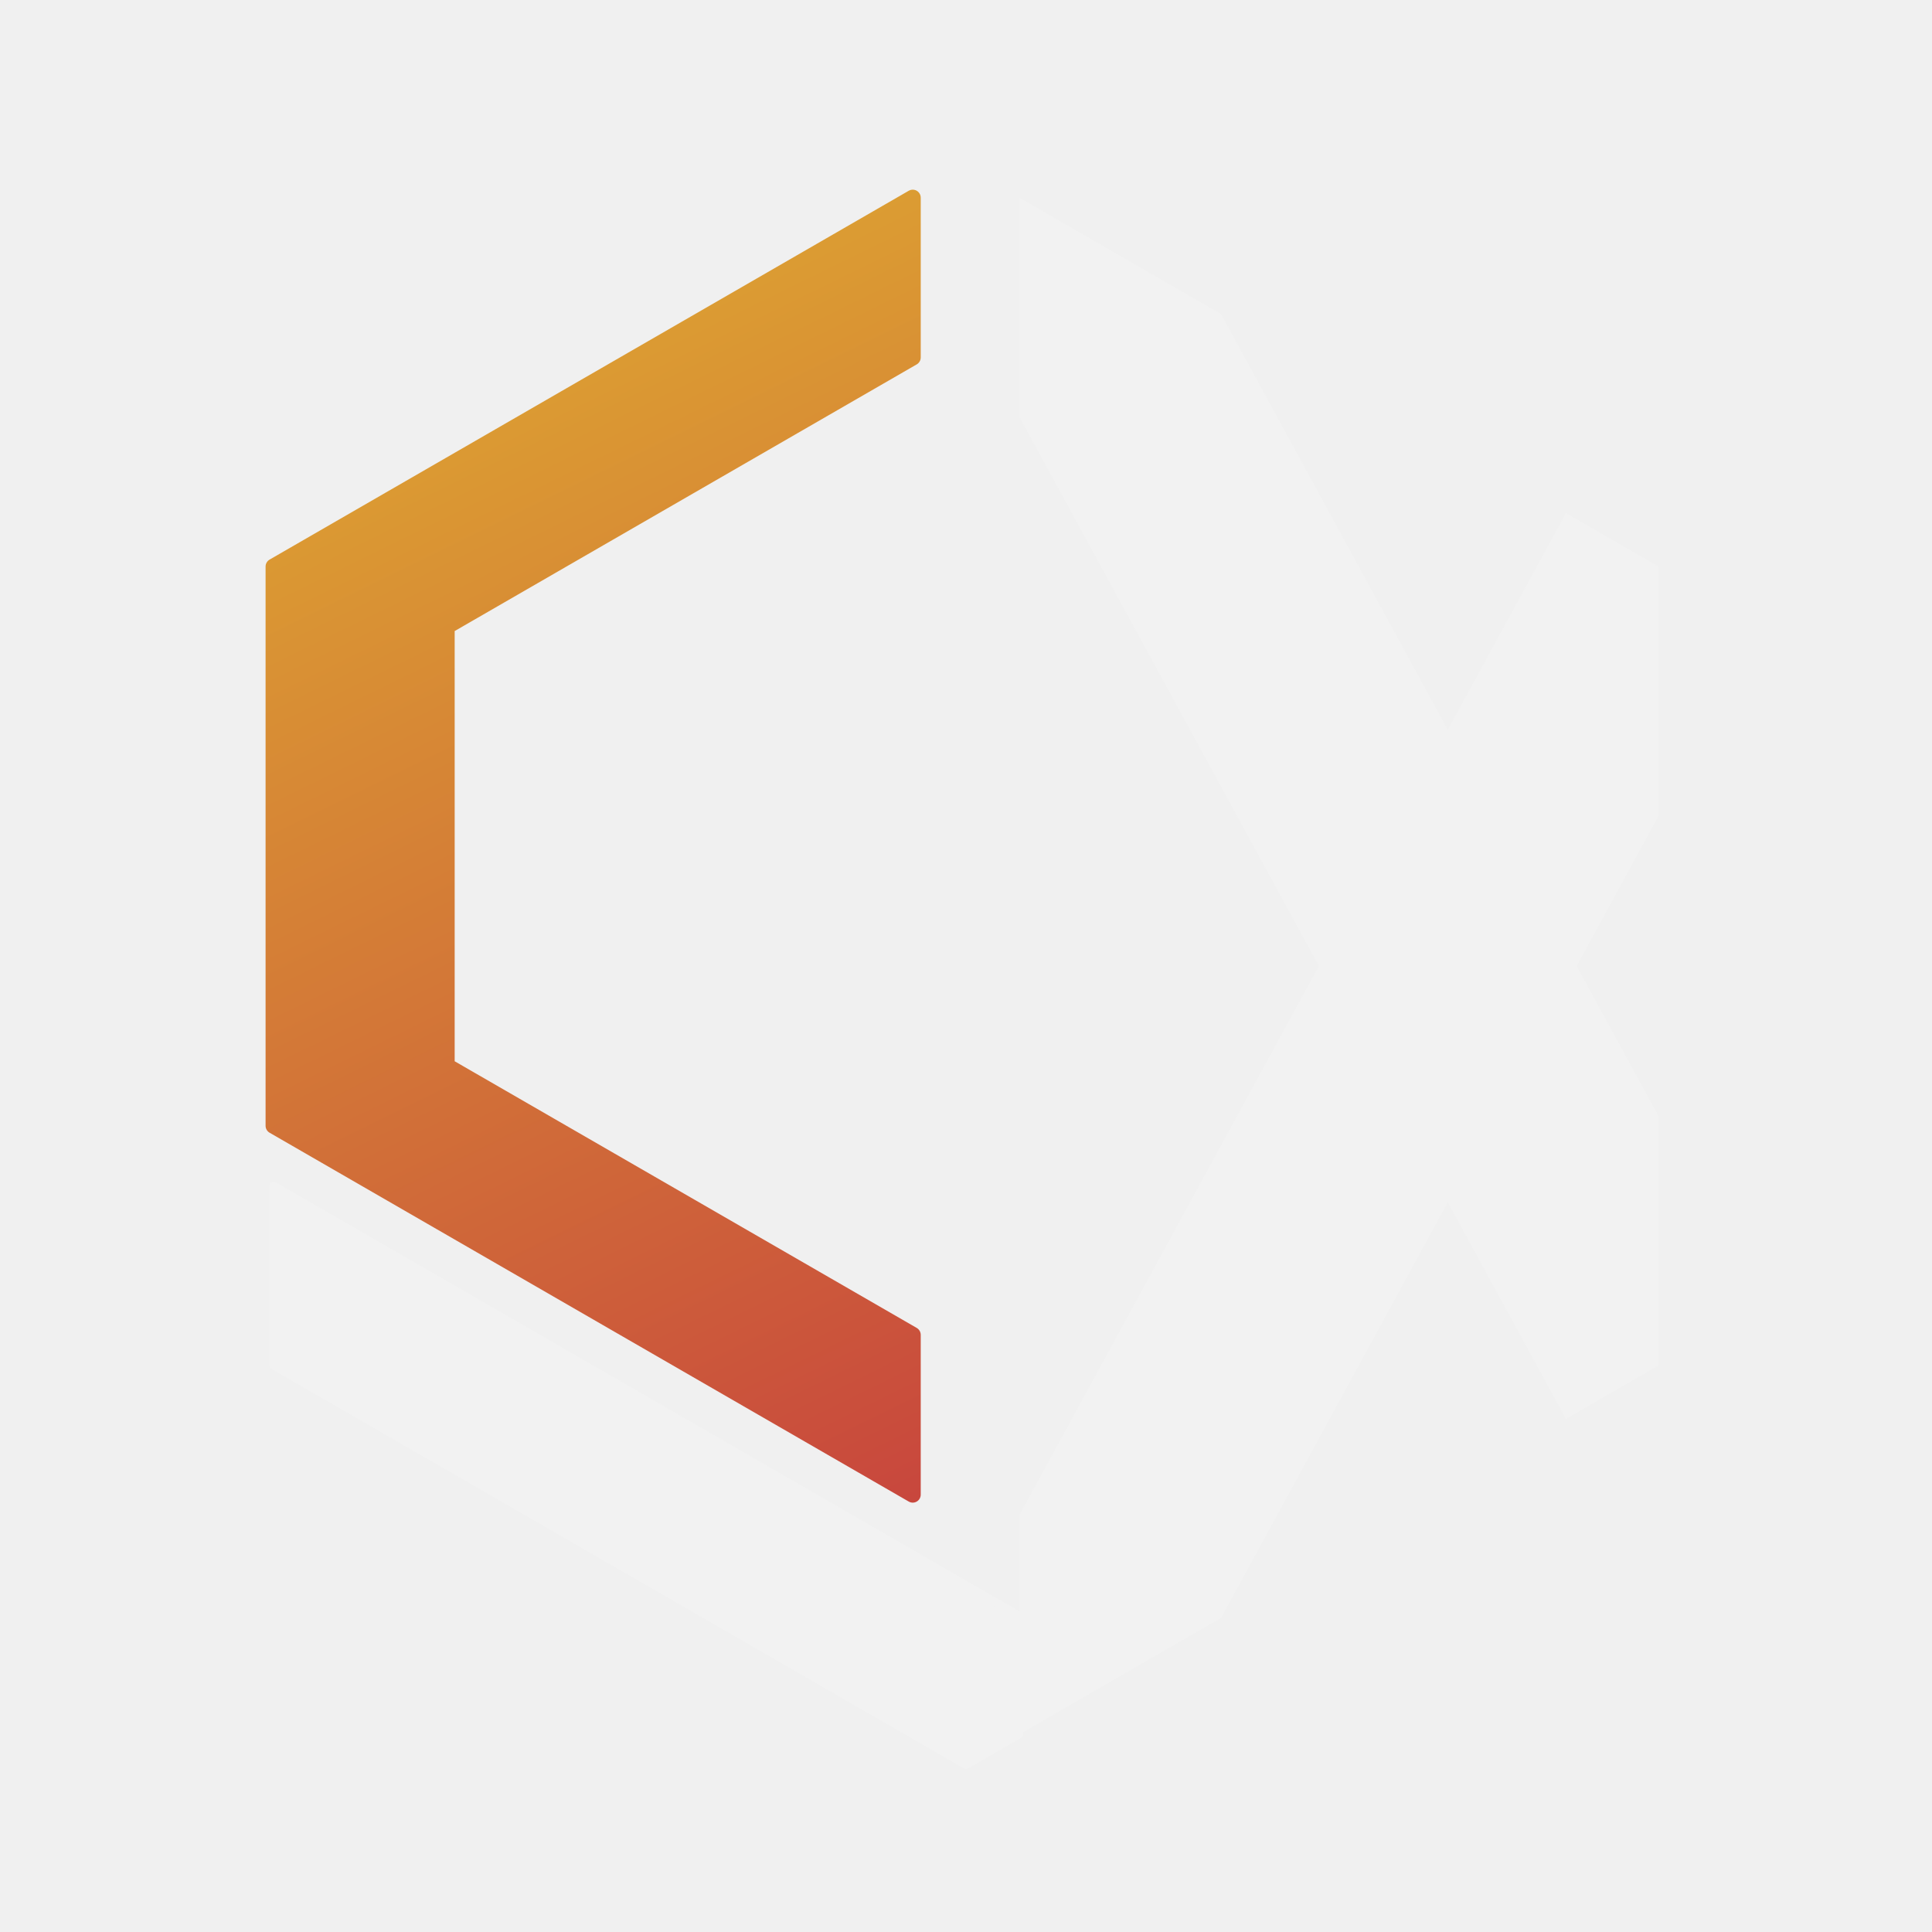
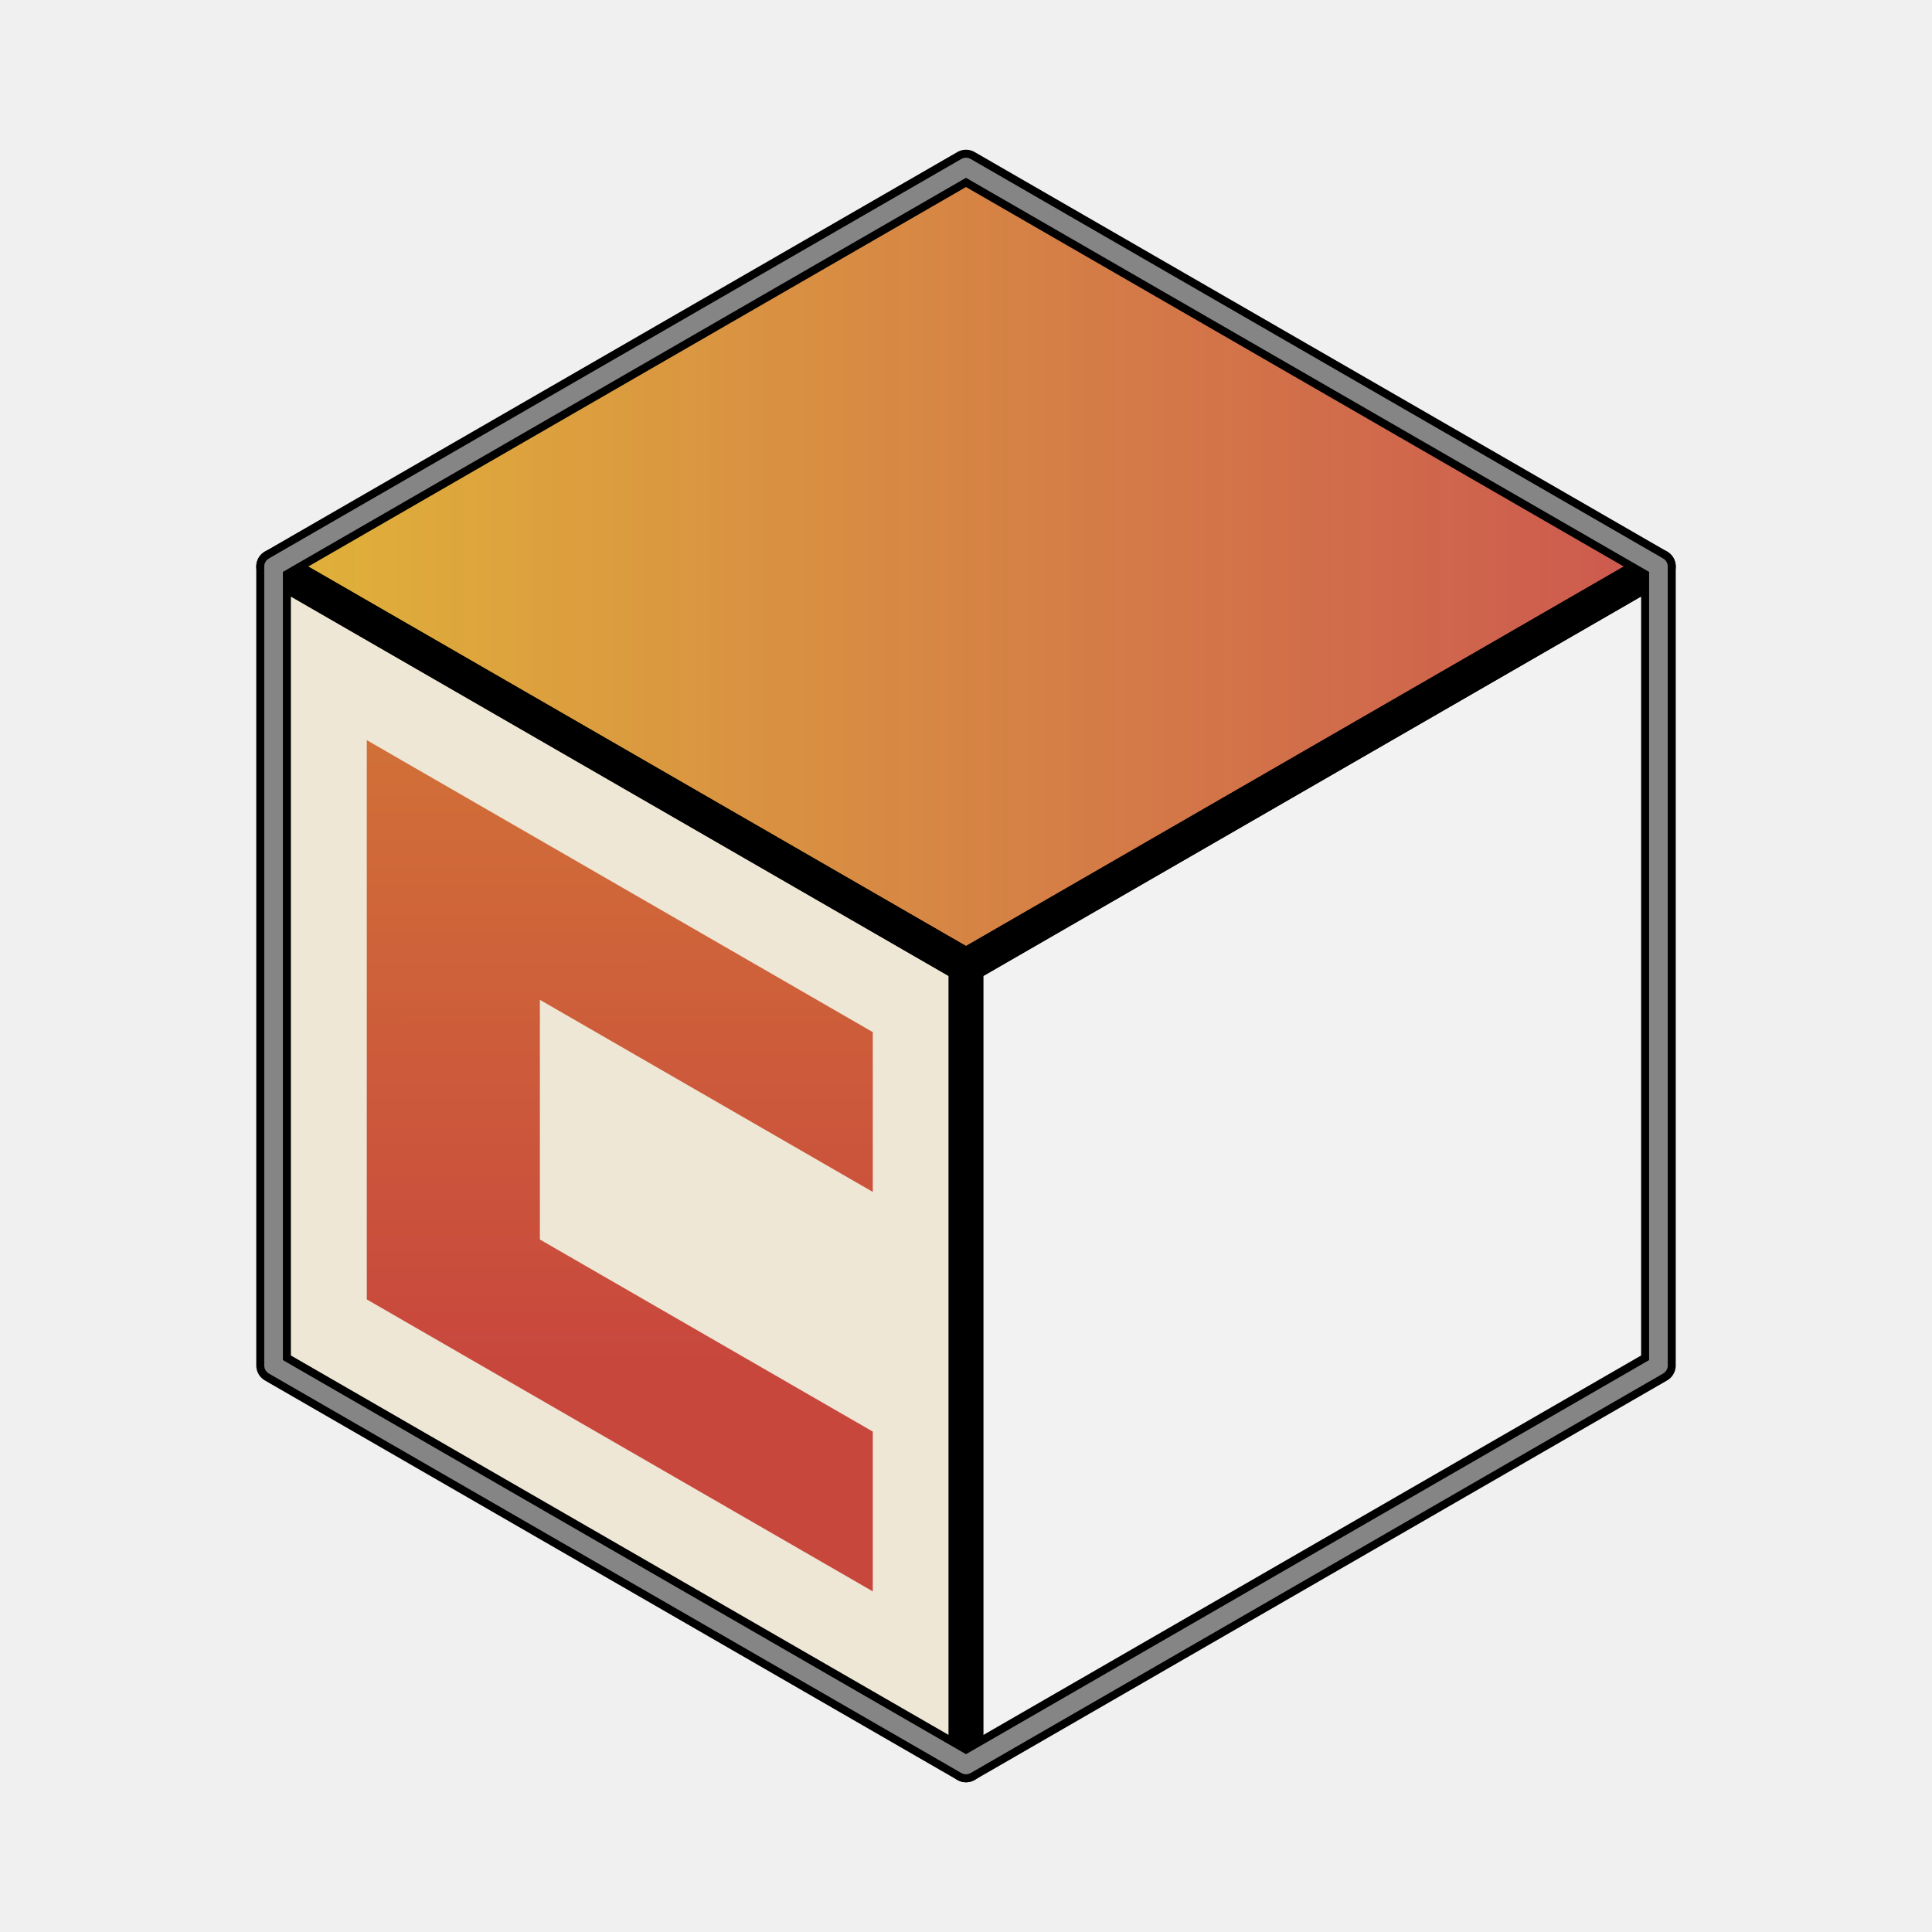
<svg xmlns="http://www.w3.org/2000/svg" viewBox="0 0 260 260">
  <g transform="translate(130.0 130.0) scale(1.792)">
    <defs>
-       <linearGradient id="cgc" gradientUnits="userSpaceOnUse" x1="-52" y1="-58" x2="-4" y2="40">
+       <linearGradient id="cgc" gradientUnits="userSpaceOnUse" x1="-52" y1="-30" x2="0" y2="60">
        <stop offset="0" stop-color="#E0B030" />
        <stop offset="1" stop-color="#C8473D" />
      </linearGradient>
-       <clipPath id="rcl">
-         <polygon points="4,-57.7 52,-30 52,30 4,57.7" />
+       <linearGradient id="tgc" gradientUnits="userSpaceOnUse" x1="-52" y1="-30" x2="52" y2="-30">
+         <stop offset="0" stop-color="#E0B030" stop-opacity=".95" />
+         <stop offset="1" stop-color="#C8473D" stop-opacity=".9" />
+       </linearGradient>
+       <clipPath id="xcl">
+         <rect x="7" y="9" width="38" height="42" />
      </clipPath>
    </defs>
-     <polygon points="-52,-30 -4,-57.7 -4,-45.7 -39,-25.5 -39,7.5 -4,27.7 -4,39.7 -52,12" fill="url(#cgc)" stroke="url(#cgc)" stroke-width="1.2" stroke-linejoin="round" />
-     <g clip-path="url(#rcl)" stroke="#f2f2f2" stroke-width="17">
-       <line x1="-2" y1="-70" x2="58" y2="40" />
-       <line x1="58" y1="-40" x2="-2" y2="70" />
+     <g stroke="#000" stroke-width="2.6" stroke-linejoin="round">
+       <polygon points="0,-60 52,-30 0,0 -52,-30" fill="url(#tgc)" />
+       <polygon points="-52,-30 0,0 0,60 -52,30" fill="#E0B030" fill-opacity=".14" />
+       <polygon points="0,0 52,-30 52,30 0,60" fill="#fff" fill-opacity=".11" />
    </g>
-     <polygon points="-52,16.5 0,46.5 4,48.8 4,57.7 0,60 -52,30" fill="#f2f2f2" stroke="#f2f2f2" stroke-width=".6" stroke-linejoin="round" />
+     <polygon points="0,-60 52,-30 52,30 0,60 -52,30 -52,-30" fill="none" stroke="#f2f2f2" stroke-opacity=".55" stroke-width="1.4" stroke-linejoin="round" />
+     <g transform="matrix(1 .577 0 1 -52 -30)">
+       <polygon points="7,9 45,9 45,21 20,21 20,39 45,39 45,51 7,51" fill="url(#cgc)" />
+     </g>
+     <g transform="matrix(1 -.577 0 1 0 0)">
+       <g clip-path="url(#xcl)" stroke="#f2f2f2" stroke-width="10">
+         <line x1="3" y1="4" x2="49" y2="56" />
+         <line x1="49" y1="4" x2="3" y2="56" />
+       </g>
+     </g>
  </g>
</svg>
